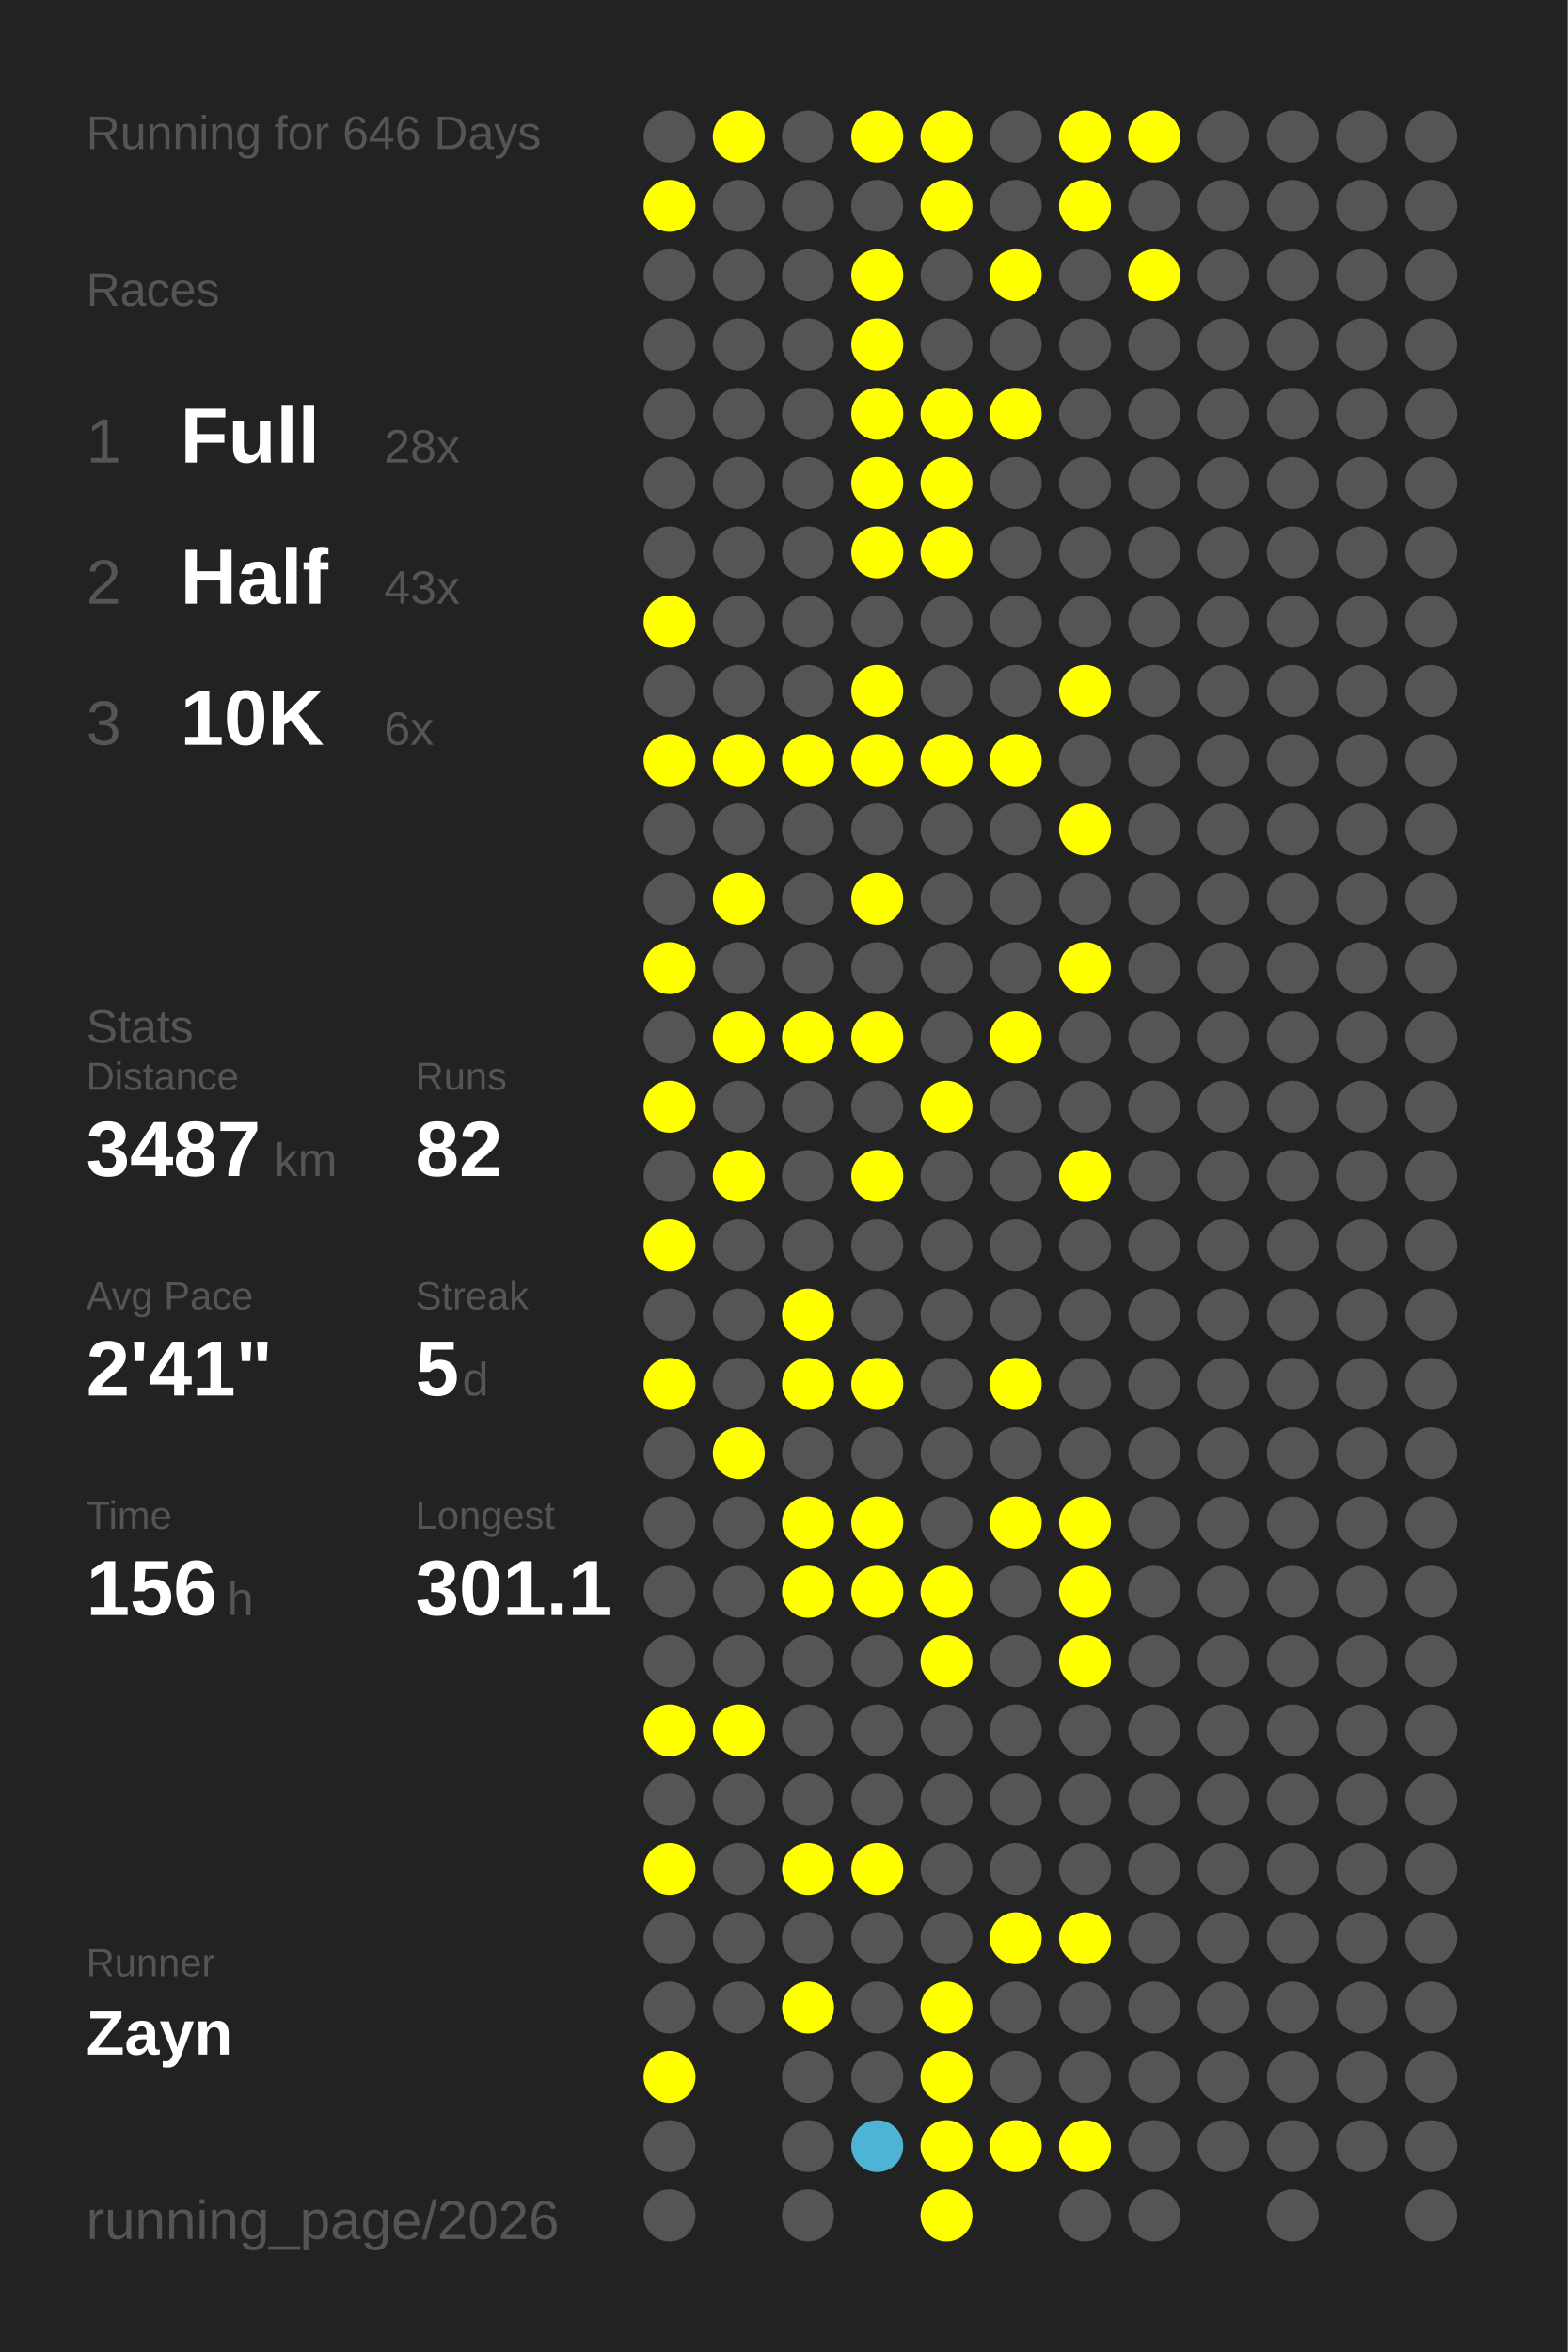
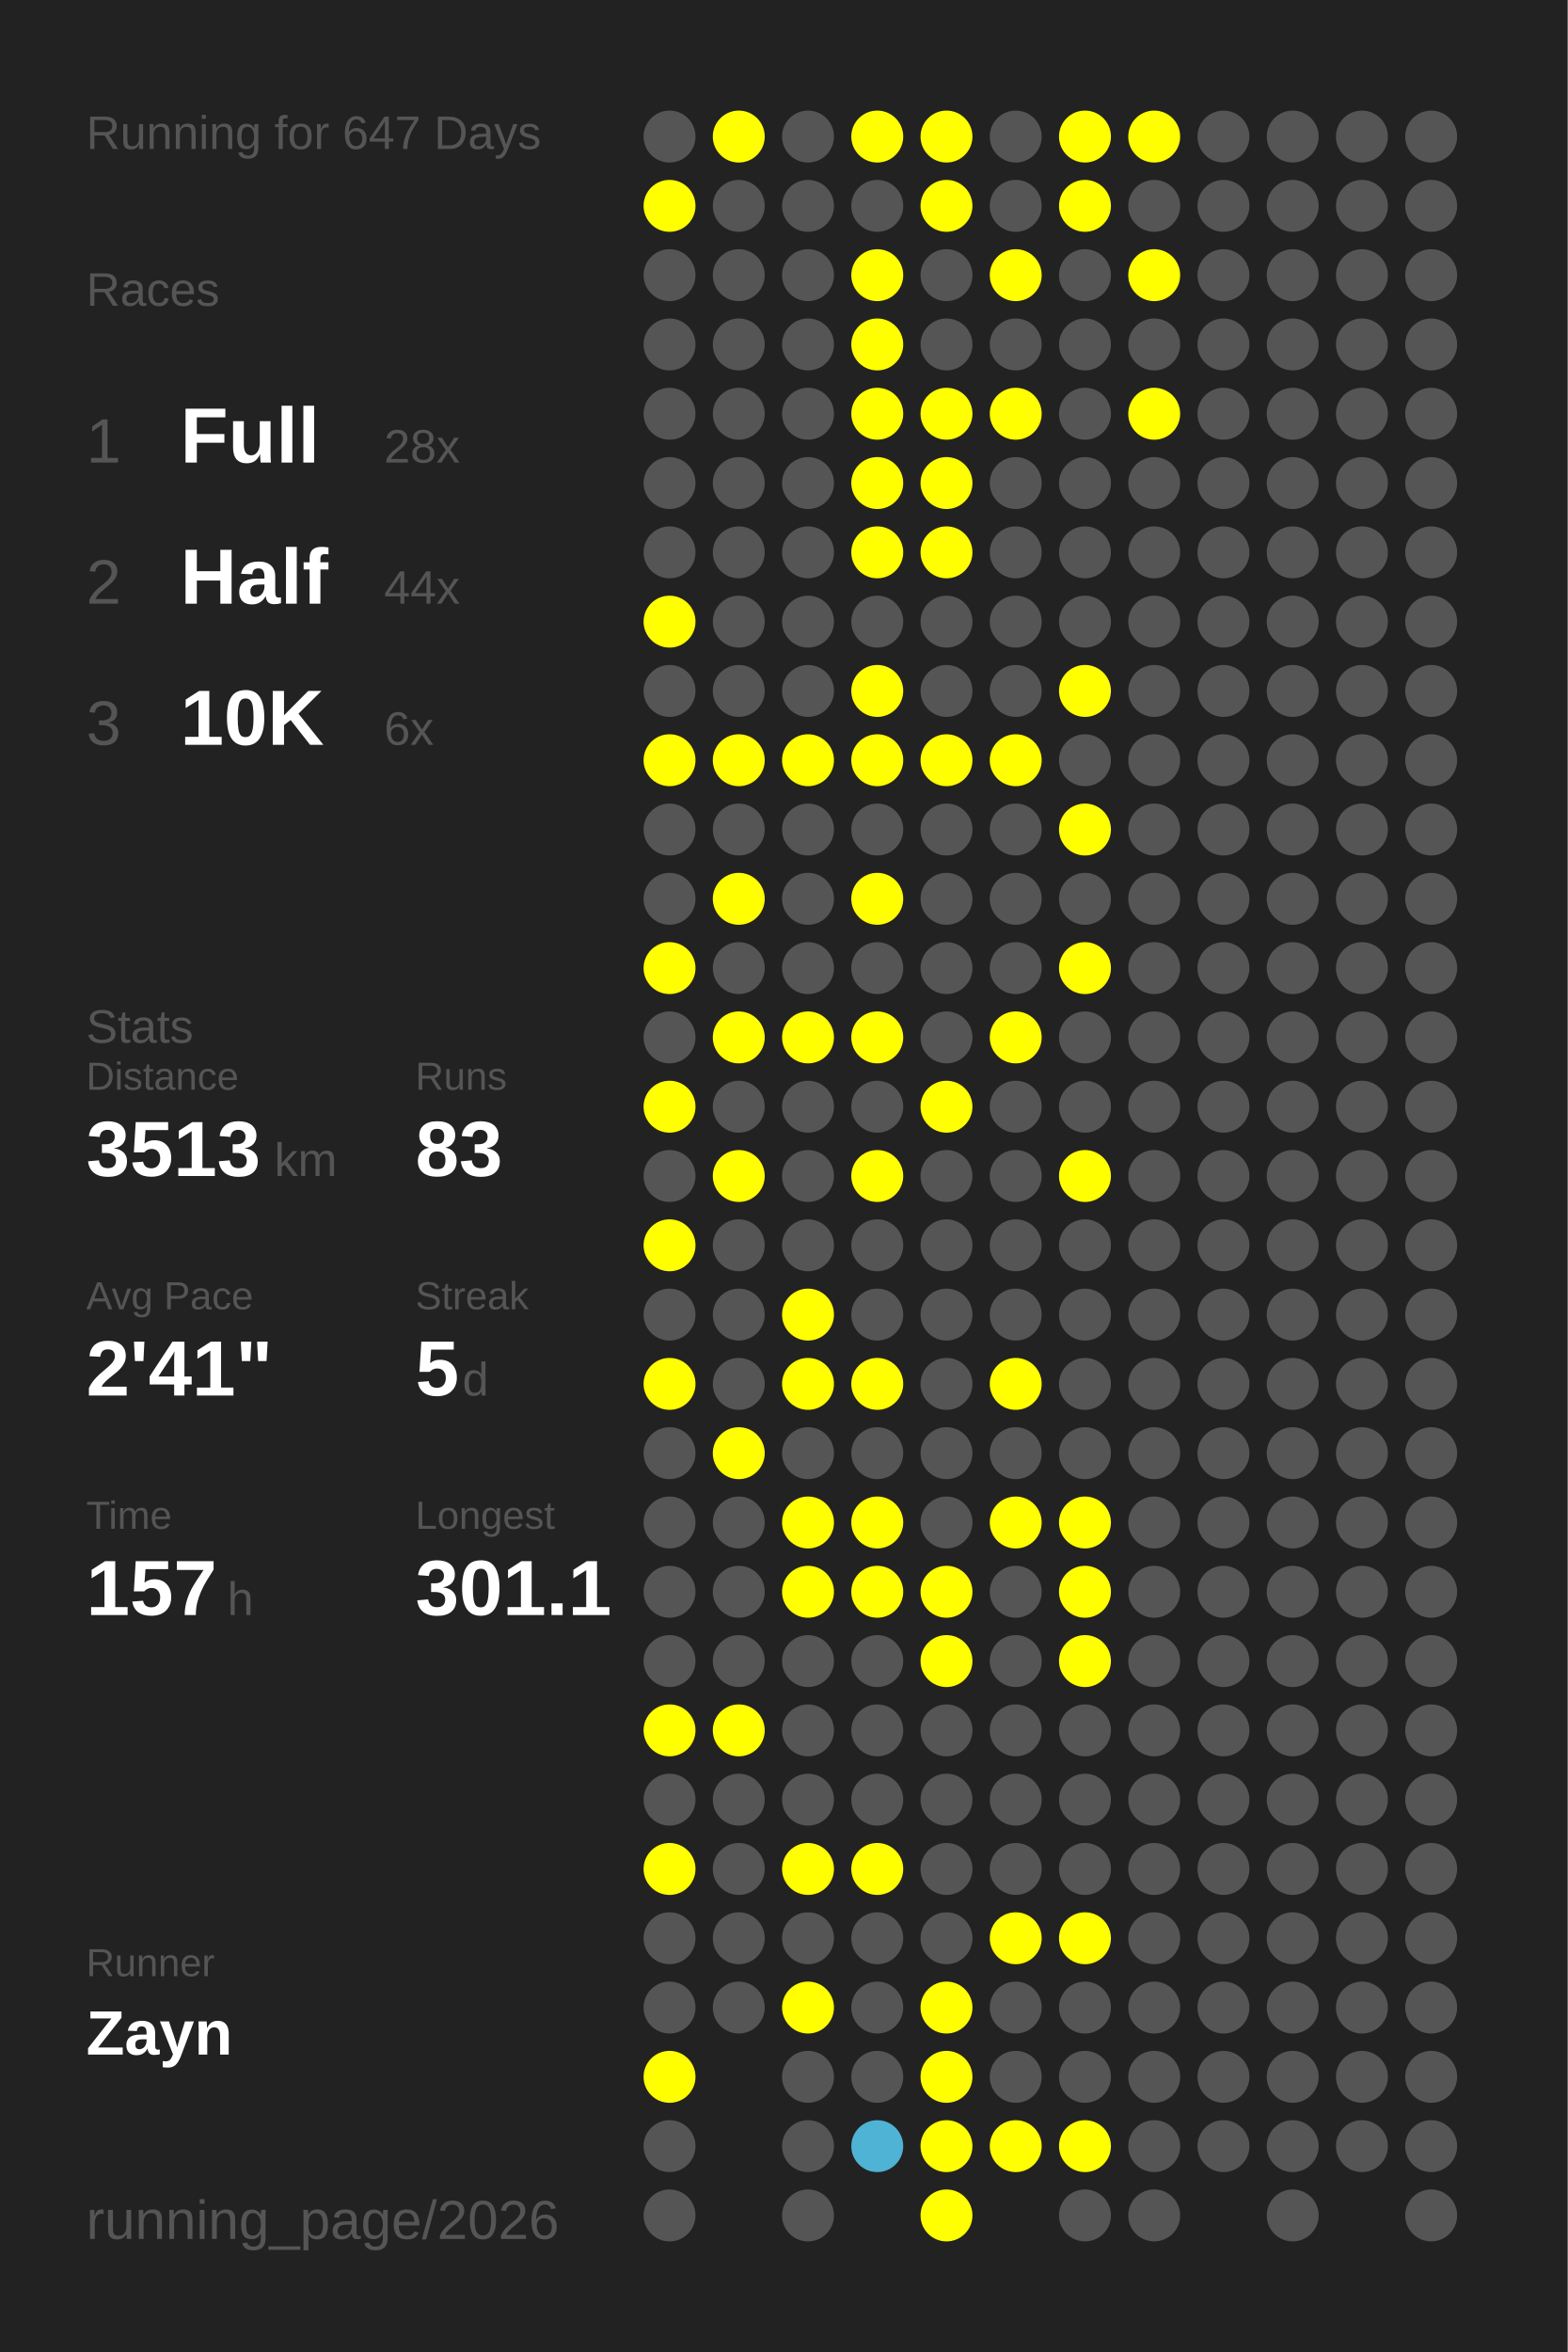
<svg xmlns="http://www.w3.org/2000/svg" baseProfile="full" height="300mm" version="1.1" viewBox="0,0,200,300" width="200mm">
  <defs />
  <rect fill="#222222" height="300" width="200" x="0" y="0" />
-   <text fill="#555555" style="font-size:6px; font-family:Arial;" x="11" y="19">Running for 646 Days</text>
+   <text fill="#555555" style="font-size:6px; font-family:Arial;" x="11" y="19">Running for 647 Days</text>
  <text fill="#555555" style="font-size:6px; font-family:Arial;" x="11" y="39">Races</text>
  <text fill="#555555" style="font-size:8px; font-family:Arial;" x="11" y="59">1</text>
  <text fill="#FFFFFF" style="font-size:10px; font-family:Arial; font-weight:bold;" x="23" y="59">Full</text>
  <text fill="#555555" style="font-size:6px; font-family:Arial;" x="49" y="59">28x</text>
  <text fill="#555555" style="font-size:8px; font-family:Arial;" x="11" y="77">2</text>
  <text fill="#FFFFFF" style="font-size:10px; font-family:Arial; font-weight:bold;" x="23" y="77">Half</text>
-   <text fill="#555555" style="font-size:6px; font-family:Arial;" x="49" y="77">43x</text>
+   <text fill="#555555" style="font-size:6px; font-family:Arial;" x="49" y="77">44x</text>
  <text fill="#555555" style="font-size:8px; font-family:Arial;" x="11" y="95">3</text>
  <text fill="#FFFFFF" style="font-size:10px; font-family:Arial; font-weight:bold;" x="23" y="95">10K</text>
  <text fill="#555555" style="font-size:6px; font-family:Arial;" x="49" y="95">6x</text>
  <text fill="#555555" style="font-size:6px; font-family:Arial;" x="11" y="133">Stats</text>
  <text fill="#555555" style="font-size:5px; font-family:Arial;" x="11" y="139">Distance</text>
-   <text fill="#FFFFFF" style="font-size:10px; font-family:Arial; font-weight:bold;" x="11" y="150">3487</text>
+   <text fill="#FFFFFF" style="font-size:10px; font-family:Arial; font-weight:bold;" x="11" y="150">3513</text>
  <text fill="#555555" style="font-size:6px; font-family:Arial;" x="35" y="150">km</text>
  <text fill="#555555" style="font-size:5px; font-family:Arial;" x="53" y="139">Runs</text>
-   <text fill="#FFFFFF" style="font-size:10px; font-family:Arial; font-weight:bold;" x="53" y="150">82</text>
+   <text fill="#FFFFFF" style="font-size:10px; font-family:Arial; font-weight:bold;" x="53" y="150">83</text>
  <text fill="#555555" style="font-size:5px; font-family:Arial;" x="11" y="167">Avg Pace</text>
  <text fill="#FFFFFF" style="font-size:10px; font-family:Arial; font-weight:bold;" x="11" y="178">2'41"</text>
  <text fill="#555555" style="font-size:5px; font-family:Arial;" x="53" y="167">Streak</text>
  <text fill="#FFFFFF" style="font-size:10px; font-family:Arial; font-weight:bold;" x="53" y="178">5</text>
  <text fill="#555555" style="font-size:6px; font-family:Arial;" x="59" y="178">d</text>
  <text fill="#555555" style="font-size:5px; font-family:Arial;" x="11" y="195">Time</text>
-   <text fill="#FFFFFF" style="font-size:10px; font-family:Arial; font-weight:bold;" x="11" y="206">156</text>
+   <text fill="#FFFFFF" style="font-size:10px; font-family:Arial; font-weight:bold;" x="11" y="206">157</text>
  <text fill="#555555" style="font-size:6px; font-family:Arial;" x="29" y="206">h</text>
  <text fill="#555555" style="font-size:5px; font-family:Arial;" x="53" y="195">Longest</text>
  <text fill="#FFFFFF" style="font-size:10px; font-family:Arial; font-weight:bold;" x="53" y="206">301.1</text>
  <text fill="#555555" style="font-size:5px; font-family:Arial;" x="11" y="252.065">Runner</text>
  <text fill="#FFFFFF" style="font-size:8px; font-family:Arial; font-weight:bold;" x="11" y="262.065">Zayn</text>
  <text fill="#555555" style="font-size:7px; font-family:Arial;" x="11" y="285.581">running_page/2026</text>
  <circle cx="85.417" cy="17.419" fill="#555555" r="3.312" />
  <circle cx="85.417" cy="26.258" fill="#FFFF00" r="3.312" />
  <circle cx="85.417" cy="35.097" fill="#555555" r="3.312" />
  <circle cx="85.417" cy="43.935" fill="#555555" r="3.312" />
  <circle cx="85.417" cy="52.774" fill="#555555" r="3.312" />
  <circle cx="85.417" cy="61.613" fill="#555555" r="3.312" />
  <circle cx="85.417" cy="70.452" fill="#555555" r="3.312" />
  <circle cx="85.417" cy="79.29" fill="#FFFF00" r="3.312" />
  <circle cx="85.417" cy="88.129" fill="#555555" r="3.312" />
  <circle cx="85.417" cy="96.968" fill="#FFFF00" r="3.312" />
  <circle cx="85.417" cy="105.806" fill="#555555" r="3.312" />
  <circle cx="85.417" cy="114.645" fill="#555555" r="3.312" />
  <circle cx="85.417" cy="123.484" fill="#FFFF00" r="3.312" />
  <circle cx="85.417" cy="132.323" fill="#555555" r="3.312" />
  <circle cx="85.417" cy="141.161" fill="#FFFF00" r="3.312" />
  <circle cx="85.417" cy="150" fill="#555555" r="3.312" />
  <circle cx="85.417" cy="158.839" fill="#FFFF00" r="3.312" />
  <circle cx="85.417" cy="167.677" fill="#555555" r="3.312" />
  <circle cx="85.417" cy="176.516" fill="#FFFF00" r="3.312" />
  <circle cx="85.417" cy="185.355" fill="#555555" r="3.312" />
  <circle cx="85.417" cy="194.194" fill="#555555" r="3.312" />
  <circle cx="85.417" cy="203.032" fill="#555555" r="3.312" />
  <circle cx="85.417" cy="211.871" fill="#555555" r="3.312" />
  <circle cx="85.417" cy="220.71" fill="#FFFF00" r="3.312" />
  <circle cx="85.417" cy="229.548" fill="#555555" r="3.312" />
  <circle cx="85.417" cy="238.387" fill="#FFFF00" r="3.312" />
  <circle cx="85.417" cy="247.226" fill="#555555" r="3.312" />
  <circle cx="85.417" cy="256.065" fill="#555555" r="3.312" />
  <circle cx="85.417" cy="264.903" fill="#FFFF00" r="3.312" />
  <circle cx="85.417" cy="273.742" fill="#555555" r="3.312" />
  <circle cx="85.417" cy="282.581" fill="#555555" r="3.312" />
  <circle cx="94.25" cy="17.419" fill="#FFFF00" r="3.312" />
  <circle cx="94.25" cy="26.258" fill="#555555" r="3.312" />
  <circle cx="94.25" cy="35.097" fill="#555555" r="3.312" />
  <circle cx="94.25" cy="43.935" fill="#555555" r="3.312" />
  <circle cx="94.25" cy="52.774" fill="#555555" r="3.312" />
  <circle cx="94.25" cy="61.613" fill="#555555" r="3.312" />
  <circle cx="94.25" cy="70.452" fill="#555555" r="3.312" />
  <circle cx="94.25" cy="79.29" fill="#555555" r="3.312" />
  <circle cx="94.25" cy="88.129" fill="#555555" r="3.312" />
  <circle cx="94.25" cy="96.968" fill="#FFFF00" r="3.312" />
  <circle cx="94.25" cy="105.806" fill="#555555" r="3.312" />
  <circle cx="94.25" cy="114.645" fill="#FFFF00" r="3.312" />
  <circle cx="94.25" cy="123.484" fill="#555555" r="3.312" />
  <circle cx="94.25" cy="132.323" fill="#FFFF00" r="3.312" />
  <circle cx="94.25" cy="141.161" fill="#555555" r="3.312" />
  <circle cx="94.25" cy="150" fill="#FFFF00" r="3.312" />
  <circle cx="94.25" cy="158.839" fill="#555555" r="3.312" />
  <circle cx="94.25" cy="167.677" fill="#555555" r="3.312" />
  <circle cx="94.25" cy="176.516" fill="#555555" r="3.312" />
  <circle cx="94.25" cy="185.355" fill="#FFFF00" r="3.312" />
  <circle cx="94.25" cy="194.194" fill="#555555" r="3.312" />
  <circle cx="94.25" cy="203.032" fill="#555555" r="3.312" />
  <circle cx="94.25" cy="211.871" fill="#555555" r="3.312" />
  <circle cx="94.25" cy="220.71" fill="#FFFF00" r="3.312" />
  <circle cx="94.25" cy="229.548" fill="#555555" r="3.312" />
  <circle cx="94.25" cy="238.387" fill="#555555" r="3.312" />
  <circle cx="94.25" cy="247.226" fill="#555555" r="3.312" />
  <circle cx="94.25" cy="256.065" fill="#555555" r="3.312" />
  <circle cx="103.083" cy="17.419" fill="#555555" r="3.312" />
  <circle cx="103.083" cy="26.258" fill="#555555" r="3.312" />
  <circle cx="103.083" cy="35.097" fill="#555555" r="3.312" />
  <circle cx="103.083" cy="43.935" fill="#555555" r="3.312" />
  <circle cx="103.083" cy="52.774" fill="#555555" r="3.312" />
  <circle cx="103.083" cy="61.613" fill="#555555" r="3.312" />
  <circle cx="103.083" cy="70.452" fill="#555555" r="3.312" />
  <circle cx="103.083" cy="79.29" fill="#555555" r="3.312" />
  <circle cx="103.083" cy="88.129" fill="#555555" r="3.312" />
  <circle cx="103.083" cy="96.968" fill="#FFFF00" r="3.312" />
  <circle cx="103.083" cy="105.806" fill="#555555" r="3.312" />
  <circle cx="103.083" cy="114.645" fill="#555555" r="3.312" />
  <circle cx="103.083" cy="123.484" fill="#555555" r="3.312" />
  <circle cx="103.083" cy="132.323" fill="#FFFF00" r="3.312" />
  <circle cx="103.083" cy="141.161" fill="#555555" r="3.312" />
  <circle cx="103.083" cy="150" fill="#555555" r="3.312" />
  <circle cx="103.083" cy="158.839" fill="#555555" r="3.312" />
  <circle cx="103.083" cy="167.677" fill="#FFFF00" r="3.312" />
  <circle cx="103.083" cy="176.516" fill="#FFFF00" r="3.312" />
  <circle cx="103.083" cy="185.355" fill="#555555" r="3.312" />
  <circle cx="103.083" cy="194.194" fill="#FFFF00" r="3.312" />
  <circle cx="103.083" cy="203.032" fill="#FFFF00" r="3.312" />
  <circle cx="103.083" cy="211.871" fill="#555555" r="3.312" />
  <circle cx="103.083" cy="220.71" fill="#555555" r="3.312" />
  <circle cx="103.083" cy="229.548" fill="#555555" r="3.312" />
  <circle cx="103.083" cy="238.387" fill="#FFFF00" r="3.312" />
  <circle cx="103.083" cy="247.226" fill="#555555" r="3.312" />
  <circle cx="103.083" cy="256.065" fill="#FFFF00" r="3.312" />
  <circle cx="103.083" cy="264.903" fill="#555555" r="3.312" />
  <circle cx="103.083" cy="273.742" fill="#555555" r="3.312" />
  <circle cx="103.083" cy="282.581" fill="#555555" r="3.312" />
  <circle cx="111.917" cy="17.419" fill="#FFFF00" r="3.312" />
  <circle cx="111.917" cy="26.258" fill="#555555" r="3.312" />
  <circle cx="111.917" cy="35.097" fill="#FFFF00" r="3.312" />
  <circle cx="111.917" cy="43.935" fill="#FFFF00" r="3.312" />
  <circle cx="111.917" cy="52.774" fill="#FFFF00" r="3.312" />
  <circle cx="111.917" cy="61.613" fill="#FFFF00" r="3.312" />
  <circle cx="111.917" cy="70.452" fill="#FFFF00" r="3.312" />
  <circle cx="111.917" cy="79.29" fill="#555555" r="3.312" />
  <circle cx="111.917" cy="88.129" fill="#FFFF00" r="3.312" />
  <circle cx="111.917" cy="96.968" fill="#FFFF00" r="3.312" />
  <circle cx="111.917" cy="105.806" fill="#555555" r="3.312" />
  <circle cx="111.917" cy="114.645" fill="#FFFF00" r="3.312" />
  <circle cx="111.917" cy="123.484" fill="#555555" r="3.312" />
  <circle cx="111.917" cy="132.323" fill="#FFFF00" r="3.312" />
  <circle cx="111.917" cy="141.161" fill="#555555" r="3.312" />
  <circle cx="111.917" cy="150" fill="#FFFF00" r="3.312" />
  <circle cx="111.917" cy="158.839" fill="#555555" r="3.312" />
  <circle cx="111.917" cy="167.677" fill="#555555" r="3.312" />
  <circle cx="111.917" cy="176.516" fill="#FFFF00" r="3.312" />
  <circle cx="111.917" cy="185.355" fill="#555555" r="3.312" />
  <circle cx="111.917" cy="194.194" fill="#FFFF00" r="3.312" />
  <circle cx="111.917" cy="203.032" fill="#FFFF00" r="3.312" />
  <circle cx="111.917" cy="211.871" fill="#555555" r="3.312" />
  <circle cx="111.917" cy="220.71" fill="#555555" r="3.312" />
  <circle cx="111.917" cy="229.548" fill="#555555" r="3.312" />
  <circle cx="111.917" cy="238.387" fill="#FFFF00" r="3.312" />
  <circle cx="111.917" cy="247.226" fill="#555555" r="3.312" />
  <circle cx="111.917" cy="256.065" fill="#555555" r="3.312" />
  <circle cx="111.917" cy="264.903" fill="#555555" r="3.312" />
  <circle cx="111.917" cy="273.742" fill="#4eb3d4" r="3.312" />
  <circle cx="120.75" cy="17.419" fill="#FFFF00" r="3.312" />
  <circle cx="120.75" cy="26.258" fill="#FFFF00" r="3.312" />
  <circle cx="120.75" cy="35.097" fill="#555555" r="3.312" />
  <circle cx="120.75" cy="43.935" fill="#555555" r="3.312" />
  <circle cx="120.75" cy="52.774" fill="#FFFF00" r="3.312" />
  <circle cx="120.75" cy="61.613" fill="#FFFF00" r="3.312" />
  <circle cx="120.75" cy="70.452" fill="#FFFF00" r="3.312" />
  <circle cx="120.75" cy="79.29" fill="#555555" r="3.312" />
  <circle cx="120.75" cy="88.129" fill="#555555" r="3.312" />
  <circle cx="120.75" cy="96.968" fill="#FFFF00" r="3.312" />
  <circle cx="120.75" cy="105.806" fill="#555555" r="3.312" />
  <circle cx="120.75" cy="114.645" fill="#555555" r="3.312" />
  <circle cx="120.75" cy="123.484" fill="#555555" r="3.312" />
  <circle cx="120.75" cy="132.323" fill="#555555" r="3.312" />
  <circle cx="120.75" cy="141.161" fill="#FFFF00" r="3.312" />
  <circle cx="120.75" cy="150" fill="#555555" r="3.312" />
  <circle cx="120.75" cy="158.839" fill="#555555" r="3.312" />
  <circle cx="120.75" cy="167.677" fill="#555555" r="3.312" />
  <circle cx="120.75" cy="176.516" fill="#555555" r="3.312" />
  <circle cx="120.75" cy="185.355" fill="#555555" r="3.312" />
  <circle cx="120.75" cy="194.194" fill="#555555" r="3.312" />
  <circle cx="120.75" cy="203.032" fill="#FFFF00" r="3.312" />
  <circle cx="120.75" cy="211.871" fill="#FFFF00" r="3.312" />
  <circle cx="120.75" cy="220.71" fill="#555555" r="3.312" />
  <circle cx="120.75" cy="229.548" fill="#555555" r="3.312" />
  <circle cx="120.75" cy="238.387" fill="#555555" r="3.312" />
  <circle cx="120.75" cy="247.226" fill="#555555" r="3.312" />
  <circle cx="120.75" cy="256.065" fill="#FFFF00" r="3.312" />
  <circle cx="120.75" cy="264.903" fill="#FFFF00" r="3.312" />
  <circle cx="120.75" cy="273.742" fill="#FFFF00" r="3.312" />
  <circle cx="120.75" cy="282.581" fill="#FFFF00" r="3.312" />
  <circle cx="129.583" cy="17.419" fill="#555555" r="3.312" />
  <circle cx="129.583" cy="26.258" fill="#555555" r="3.312" />
  <circle cx="129.583" cy="35.097" fill="#FFFF00" r="3.312" />
  <circle cx="129.583" cy="43.935" fill="#555555" r="3.312" />
  <circle cx="129.583" cy="52.774" fill="#FFFF00" r="3.312" />
  <circle cx="129.583" cy="61.613" fill="#555555" r="3.312" />
  <circle cx="129.583" cy="70.452" fill="#555555" r="3.312" />
  <circle cx="129.583" cy="79.29" fill="#555555" r="3.312" />
  <circle cx="129.583" cy="88.129" fill="#555555" r="3.312" />
  <circle cx="129.583" cy="96.968" fill="#FFFF00" r="3.312" />
  <circle cx="129.583" cy="105.806" fill="#555555" r="3.312" />
  <circle cx="129.583" cy="114.645" fill="#555555" r="3.312" />
  <circle cx="129.583" cy="123.484" fill="#555555" r="3.312" />
  <circle cx="129.583" cy="132.323" fill="#FFFF00" r="3.312" />
  <circle cx="129.583" cy="141.161" fill="#555555" r="3.312" />
  <circle cx="129.583" cy="150" fill="#555555" r="3.312" />
  <circle cx="129.583" cy="158.839" fill="#555555" r="3.312" />
  <circle cx="129.583" cy="167.677" fill="#555555" r="3.312" />
  <circle cx="129.583" cy="176.516" fill="#FFFF00" r="3.312" />
  <circle cx="129.583" cy="185.355" fill="#555555" r="3.312" />
  <circle cx="129.583" cy="194.194" fill="#FFFF00" r="3.312" />
  <circle cx="129.583" cy="203.032" fill="#555555" r="3.312" />
  <circle cx="129.583" cy="211.871" fill="#555555" r="3.312" />
  <circle cx="129.583" cy="220.71" fill="#555555" r="3.312" />
  <circle cx="129.583" cy="229.548" fill="#555555" r="3.312" />
  <circle cx="129.583" cy="238.387" fill="#555555" r="3.312" />
  <circle cx="129.583" cy="247.226" fill="#FFFF00" r="3.312" />
  <circle cx="129.583" cy="256.065" fill="#555555" r="3.312" />
  <circle cx="129.583" cy="264.903" fill="#555555" r="3.312" />
  <circle cx="129.583" cy="273.742" fill="#FFFF00" r="3.312" />
  <circle cx="138.417" cy="17.419" fill="#FFFF00" r="3.312" />
  <circle cx="138.417" cy="26.258" fill="#FFFF00" r="3.312" />
  <circle cx="138.417" cy="35.097" fill="#555555" r="3.312" />
  <circle cx="138.417" cy="43.935" fill="#555555" r="3.312" />
  <circle cx="138.417" cy="52.774" fill="#555555" r="3.312" />
  <circle cx="138.417" cy="61.613" fill="#555555" r="3.312" />
  <circle cx="138.417" cy="70.452" fill="#555555" r="3.312" />
  <circle cx="138.417" cy="79.29" fill="#555555" r="3.312" />
  <circle cx="138.417" cy="88.129" fill="#FFFF00" r="3.312" />
  <circle cx="138.417" cy="96.968" fill="#555555" r="3.312" />
  <circle cx="138.417" cy="105.806" fill="#FFFF00" r="3.312" />
  <circle cx="138.417" cy="114.645" fill="#555555" r="3.312" />
  <circle cx="138.417" cy="123.484" fill="#FFFF00" r="3.312" />
  <circle cx="138.417" cy="132.323" fill="#555555" r="3.312" />
  <circle cx="138.417" cy="141.161" fill="#555555" r="3.312" />
  <circle cx="138.417" cy="150" fill="#FFFF00" r="3.312" />
  <circle cx="138.417" cy="158.839" fill="#555555" r="3.312" />
  <circle cx="138.417" cy="167.677" fill="#555555" r="3.312" />
  <circle cx="138.417" cy="176.516" fill="#555555" r="3.312" />
  <circle cx="138.417" cy="185.355" fill="#555555" r="3.312" />
  <circle cx="138.417" cy="194.194" fill="#FFFF00" r="3.312" />
  <circle cx="138.417" cy="203.032" fill="#FFFF00" r="3.312" />
  <circle cx="138.417" cy="211.871" fill="#FFFF00" r="3.312" />
  <circle cx="138.417" cy="220.71" fill="#555555" r="3.312" />
  <circle cx="138.417" cy="229.548" fill="#555555" r="3.312" />
  <circle cx="138.417" cy="238.387" fill="#555555" r="3.312" />
  <circle cx="138.417" cy="247.226" fill="#FFFF00" r="3.312" />
  <circle cx="138.417" cy="256.065" fill="#555555" r="3.312" />
  <circle cx="138.417" cy="264.903" fill="#555555" r="3.312" />
  <circle cx="138.417" cy="273.742" fill="#FFFF00" r="3.312" />
  <circle cx="138.417" cy="282.581" fill="#555555" r="3.312" />
  <circle cx="147.25" cy="17.419" fill="#FFFF00" r="3.312" />
  <circle cx="147.25" cy="26.258" fill="#555555" r="3.312" />
  <circle cx="147.25" cy="35.097" fill="#FFFF00" r="3.312" />
  <circle cx="147.25" cy="43.935" fill="#555555" r="3.312" />
-   <circle cx="147.25" cy="52.774" fill="#555555" r="3.312" />
+   <circle cx="147.25" cy="52.774" fill="#FFFF00" r="3.312" />
  <circle cx="147.25" cy="61.613" fill="#555555" r="3.312" />
  <circle cx="147.25" cy="70.452" fill="#555555" r="3.312" />
  <circle cx="147.25" cy="79.29" fill="#555555" r="3.312" />
  <circle cx="147.25" cy="88.129" fill="#555555" r="3.312" />
  <circle cx="147.25" cy="96.968" fill="#555555" r="3.312" />
  <circle cx="147.25" cy="105.806" fill="#555555" r="3.312" />
  <circle cx="147.25" cy="114.645" fill="#555555" r="3.312" />
  <circle cx="147.25" cy="123.484" fill="#555555" r="3.312" />
  <circle cx="147.25" cy="132.323" fill="#555555" r="3.312" />
  <circle cx="147.25" cy="141.161" fill="#555555" r="3.312" />
  <circle cx="147.25" cy="150" fill="#555555" r="3.312" />
  <circle cx="147.25" cy="158.839" fill="#555555" r="3.312" />
  <circle cx="147.25" cy="167.677" fill="#555555" r="3.312" />
  <circle cx="147.25" cy="176.516" fill="#555555" r="3.312" />
  <circle cx="147.25" cy="185.355" fill="#555555" r="3.312" />
  <circle cx="147.25" cy="194.194" fill="#555555" r="3.312" />
  <circle cx="147.25" cy="203.032" fill="#555555" r="3.312" />
  <circle cx="147.25" cy="211.871" fill="#555555" r="3.312" />
  <circle cx="147.25" cy="220.71" fill="#555555" r="3.312" />
  <circle cx="147.25" cy="229.548" fill="#555555" r="3.312" />
  <circle cx="147.25" cy="238.387" fill="#555555" r="3.312" />
  <circle cx="147.25" cy="247.226" fill="#555555" r="3.312" />
  <circle cx="147.25" cy="256.065" fill="#555555" r="3.312" />
  <circle cx="147.25" cy="264.903" fill="#555555" r="3.312" />
  <circle cx="147.25" cy="273.742" fill="#555555" r="3.312" />
  <circle cx="147.25" cy="282.581" fill="#555555" r="3.312" />
  <circle cx="156.083" cy="17.419" fill="#555555" r="3.312" />
  <circle cx="156.083" cy="26.258" fill="#555555" r="3.312" />
  <circle cx="156.083" cy="35.097" fill="#555555" r="3.312" />
  <circle cx="156.083" cy="43.935" fill="#555555" r="3.312" />
  <circle cx="156.083" cy="52.774" fill="#555555" r="3.312" />
  <circle cx="156.083" cy="61.613" fill="#555555" r="3.312" />
  <circle cx="156.083" cy="70.452" fill="#555555" r="3.312" />
  <circle cx="156.083" cy="79.29" fill="#555555" r="3.312" />
  <circle cx="156.083" cy="88.129" fill="#555555" r="3.312" />
  <circle cx="156.083" cy="96.968" fill="#555555" r="3.312" />
  <circle cx="156.083" cy="105.806" fill="#555555" r="3.312" />
  <circle cx="156.083" cy="114.645" fill="#555555" r="3.312" />
  <circle cx="156.083" cy="123.484" fill="#555555" r="3.312" />
  <circle cx="156.083" cy="132.323" fill="#555555" r="3.312" />
  <circle cx="156.083" cy="141.161" fill="#555555" r="3.312" />
  <circle cx="156.083" cy="150" fill="#555555" r="3.312" />
  <circle cx="156.083" cy="158.839" fill="#555555" r="3.312" />
  <circle cx="156.083" cy="167.677" fill="#555555" r="3.312" />
  <circle cx="156.083" cy="176.516" fill="#555555" r="3.312" />
  <circle cx="156.083" cy="185.355" fill="#555555" r="3.312" />
  <circle cx="156.083" cy="194.194" fill="#555555" r="3.312" />
  <circle cx="156.083" cy="203.032" fill="#555555" r="3.312" />
  <circle cx="156.083" cy="211.871" fill="#555555" r="3.312" />
  <circle cx="156.083" cy="220.71" fill="#555555" r="3.312" />
  <circle cx="156.083" cy="229.548" fill="#555555" r="3.312" />
  <circle cx="156.083" cy="238.387" fill="#555555" r="3.312" />
  <circle cx="156.083" cy="247.226" fill="#555555" r="3.312" />
  <circle cx="156.083" cy="256.065" fill="#555555" r="3.312" />
  <circle cx="156.083" cy="264.903" fill="#555555" r="3.312" />
  <circle cx="156.083" cy="273.742" fill="#555555" r="3.312" />
  <circle cx="164.917" cy="17.419" fill="#555555" r="3.312" />
  <circle cx="164.917" cy="26.258" fill="#555555" r="3.312" />
  <circle cx="164.917" cy="35.097" fill="#555555" r="3.312" />
  <circle cx="164.917" cy="43.935" fill="#555555" r="3.312" />
  <circle cx="164.917" cy="52.774" fill="#555555" r="3.312" />
  <circle cx="164.917" cy="61.613" fill="#555555" r="3.312" />
  <circle cx="164.917" cy="70.452" fill="#555555" r="3.312" />
  <circle cx="164.917" cy="79.29" fill="#555555" r="3.312" />
  <circle cx="164.917" cy="88.129" fill="#555555" r="3.312" />
  <circle cx="164.917" cy="96.968" fill="#555555" r="3.312" />
  <circle cx="164.917" cy="105.806" fill="#555555" r="3.312" />
  <circle cx="164.917" cy="114.645" fill="#555555" r="3.312" />
  <circle cx="164.917" cy="123.484" fill="#555555" r="3.312" />
  <circle cx="164.917" cy="132.323" fill="#555555" r="3.312" />
  <circle cx="164.917" cy="141.161" fill="#555555" r="3.312" />
  <circle cx="164.917" cy="150" fill="#555555" r="3.312" />
  <circle cx="164.917" cy="158.839" fill="#555555" r="3.312" />
  <circle cx="164.917" cy="167.677" fill="#555555" r="3.312" />
  <circle cx="164.917" cy="176.516" fill="#555555" r="3.312" />
  <circle cx="164.917" cy="185.355" fill="#555555" r="3.312" />
  <circle cx="164.917" cy="194.194" fill="#555555" r="3.312" />
  <circle cx="164.917" cy="203.032" fill="#555555" r="3.312" />
  <circle cx="164.917" cy="211.871" fill="#555555" r="3.312" />
  <circle cx="164.917" cy="220.71" fill="#555555" r="3.312" />
  <circle cx="164.917" cy="229.548" fill="#555555" r="3.312" />
  <circle cx="164.917" cy="238.387" fill="#555555" r="3.312" />
  <circle cx="164.917" cy="247.226" fill="#555555" r="3.312" />
  <circle cx="164.917" cy="256.065" fill="#555555" r="3.312" />
  <circle cx="164.917" cy="264.903" fill="#555555" r="3.312" />
  <circle cx="164.917" cy="273.742" fill="#555555" r="3.312" />
  <circle cx="164.917" cy="282.581" fill="#555555" r="3.312" />
  <circle cx="173.75" cy="17.419" fill="#555555" r="3.312" />
  <circle cx="173.75" cy="26.258" fill="#555555" r="3.312" />
  <circle cx="173.75" cy="35.097" fill="#555555" r="3.312" />
  <circle cx="173.75" cy="43.935" fill="#555555" r="3.312" />
  <circle cx="173.75" cy="52.774" fill="#555555" r="3.312" />
  <circle cx="173.75" cy="61.613" fill="#555555" r="3.312" />
  <circle cx="173.75" cy="70.452" fill="#555555" r="3.312" />
  <circle cx="173.75" cy="79.29" fill="#555555" r="3.312" />
  <circle cx="173.75" cy="88.129" fill="#555555" r="3.312" />
  <circle cx="173.75" cy="96.968" fill="#555555" r="3.312" />
  <circle cx="173.75" cy="105.806" fill="#555555" r="3.312" />
  <circle cx="173.75" cy="114.645" fill="#555555" r="3.312" />
  <circle cx="173.75" cy="123.484" fill="#555555" r="3.312" />
  <circle cx="173.75" cy="132.323" fill="#555555" r="3.312" />
  <circle cx="173.75" cy="141.161" fill="#555555" r="3.312" />
  <circle cx="173.75" cy="150" fill="#555555" r="3.312" />
  <circle cx="173.75" cy="158.839" fill="#555555" r="3.312" />
  <circle cx="173.75" cy="167.677" fill="#555555" r="3.312" />
  <circle cx="173.75" cy="176.516" fill="#555555" r="3.312" />
  <circle cx="173.75" cy="185.355" fill="#555555" r="3.312" />
  <circle cx="173.75" cy="194.194" fill="#555555" r="3.312" />
  <circle cx="173.75" cy="203.032" fill="#555555" r="3.312" />
  <circle cx="173.75" cy="211.871" fill="#555555" r="3.312" />
  <circle cx="173.75" cy="220.71" fill="#555555" r="3.312" />
  <circle cx="173.75" cy="229.548" fill="#555555" r="3.312" />
  <circle cx="173.75" cy="238.387" fill="#555555" r="3.312" />
  <circle cx="173.75" cy="247.226" fill="#555555" r="3.312" />
  <circle cx="173.75" cy="256.065" fill="#555555" r="3.312" />
  <circle cx="173.75" cy="264.903" fill="#555555" r="3.312" />
  <circle cx="173.75" cy="273.742" fill="#555555" r="3.312" />
  <circle cx="182.583" cy="17.419" fill="#555555" r="3.312" />
  <circle cx="182.583" cy="26.258" fill="#555555" r="3.312" />
  <circle cx="182.583" cy="35.097" fill="#555555" r="3.312" />
  <circle cx="182.583" cy="43.935" fill="#555555" r="3.312" />
  <circle cx="182.583" cy="52.774" fill="#555555" r="3.312" />
  <circle cx="182.583" cy="61.613" fill="#555555" r="3.312" />
  <circle cx="182.583" cy="70.452" fill="#555555" r="3.312" />
  <circle cx="182.583" cy="79.29" fill="#555555" r="3.312" />
  <circle cx="182.583" cy="88.129" fill="#555555" r="3.312" />
  <circle cx="182.583" cy="96.968" fill="#555555" r="3.312" />
  <circle cx="182.583" cy="105.806" fill="#555555" r="3.312" />
  <circle cx="182.583" cy="114.645" fill="#555555" r="3.312" />
  <circle cx="182.583" cy="123.484" fill="#555555" r="3.312" />
  <circle cx="182.583" cy="132.323" fill="#555555" r="3.312" />
  <circle cx="182.583" cy="141.161" fill="#555555" r="3.312" />
  <circle cx="182.583" cy="150" fill="#555555" r="3.312" />
  <circle cx="182.583" cy="158.839" fill="#555555" r="3.312" />
  <circle cx="182.583" cy="167.677" fill="#555555" r="3.312" />
  <circle cx="182.583" cy="176.516" fill="#555555" r="3.312" />
  <circle cx="182.583" cy="185.355" fill="#555555" r="3.312" />
  <circle cx="182.583" cy="194.194" fill="#555555" r="3.312" />
  <circle cx="182.583" cy="203.032" fill="#555555" r="3.312" />
  <circle cx="182.583" cy="211.871" fill="#555555" r="3.312" />
  <circle cx="182.583" cy="220.71" fill="#555555" r="3.312" />
  <circle cx="182.583" cy="229.548" fill="#555555" r="3.312" />
  <circle cx="182.583" cy="238.387" fill="#555555" r="3.312" />
  <circle cx="182.583" cy="247.226" fill="#555555" r="3.312" />
  <circle cx="182.583" cy="256.065" fill="#555555" r="3.312" />
  <circle cx="182.583" cy="264.903" fill="#555555" r="3.312" />
  <circle cx="182.583" cy="273.742" fill="#555555" r="3.312" />
  <circle cx="182.583" cy="282.581" fill="#555555" r="3.312" />
</svg>
